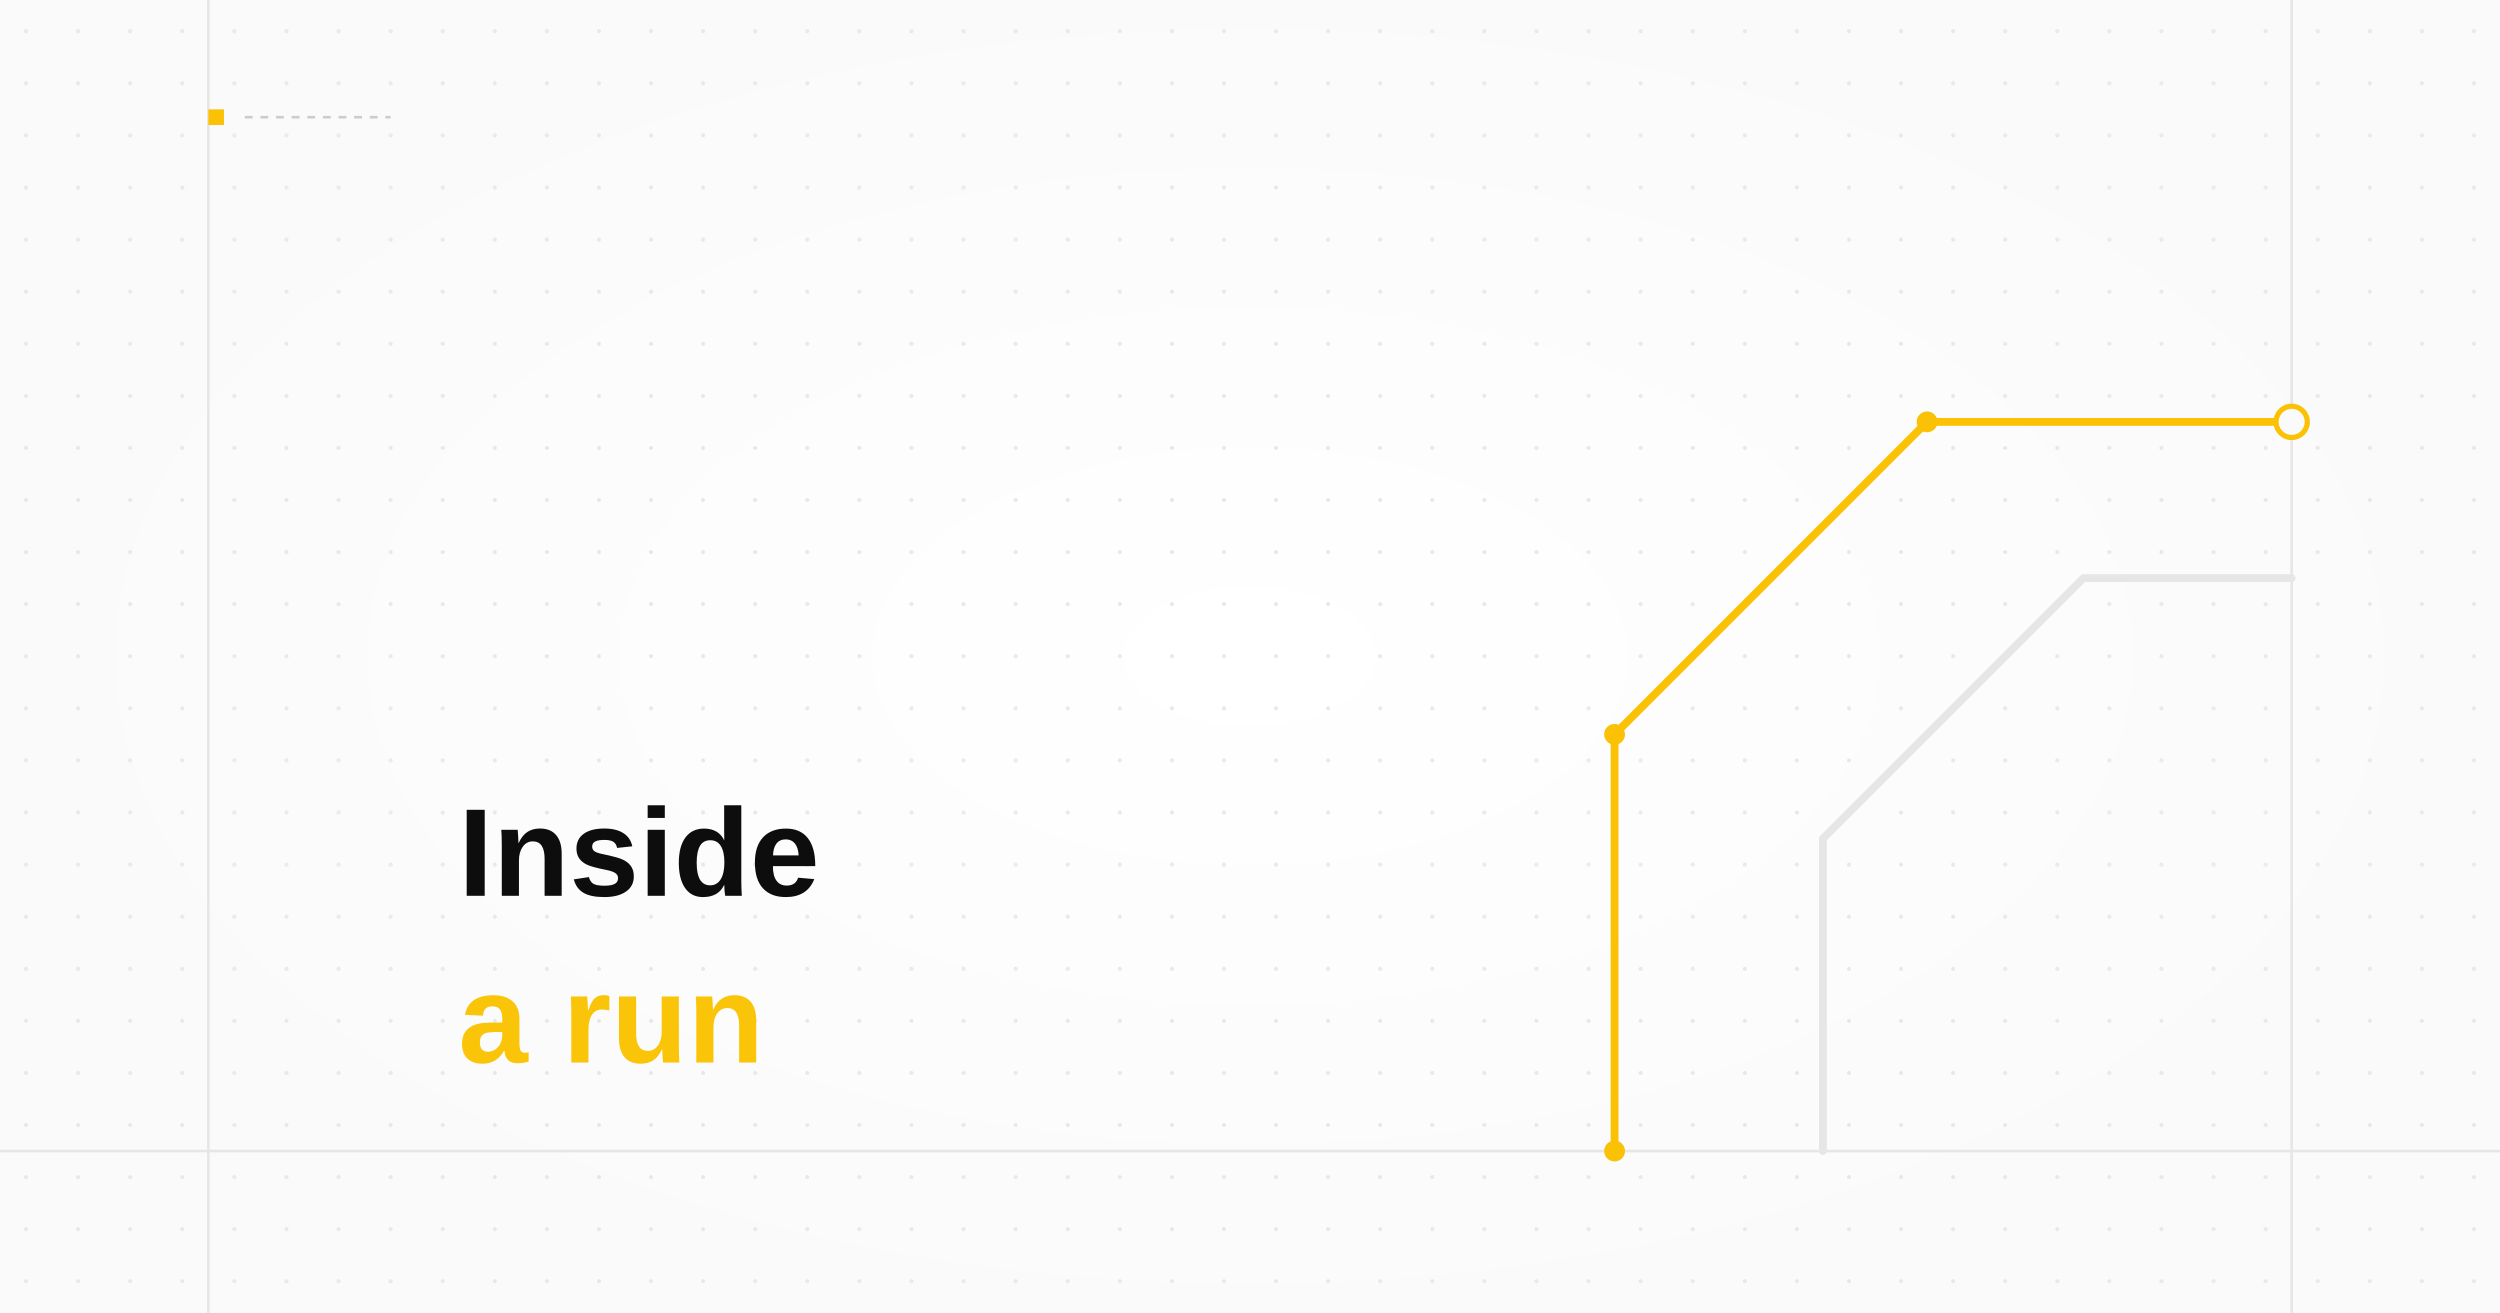
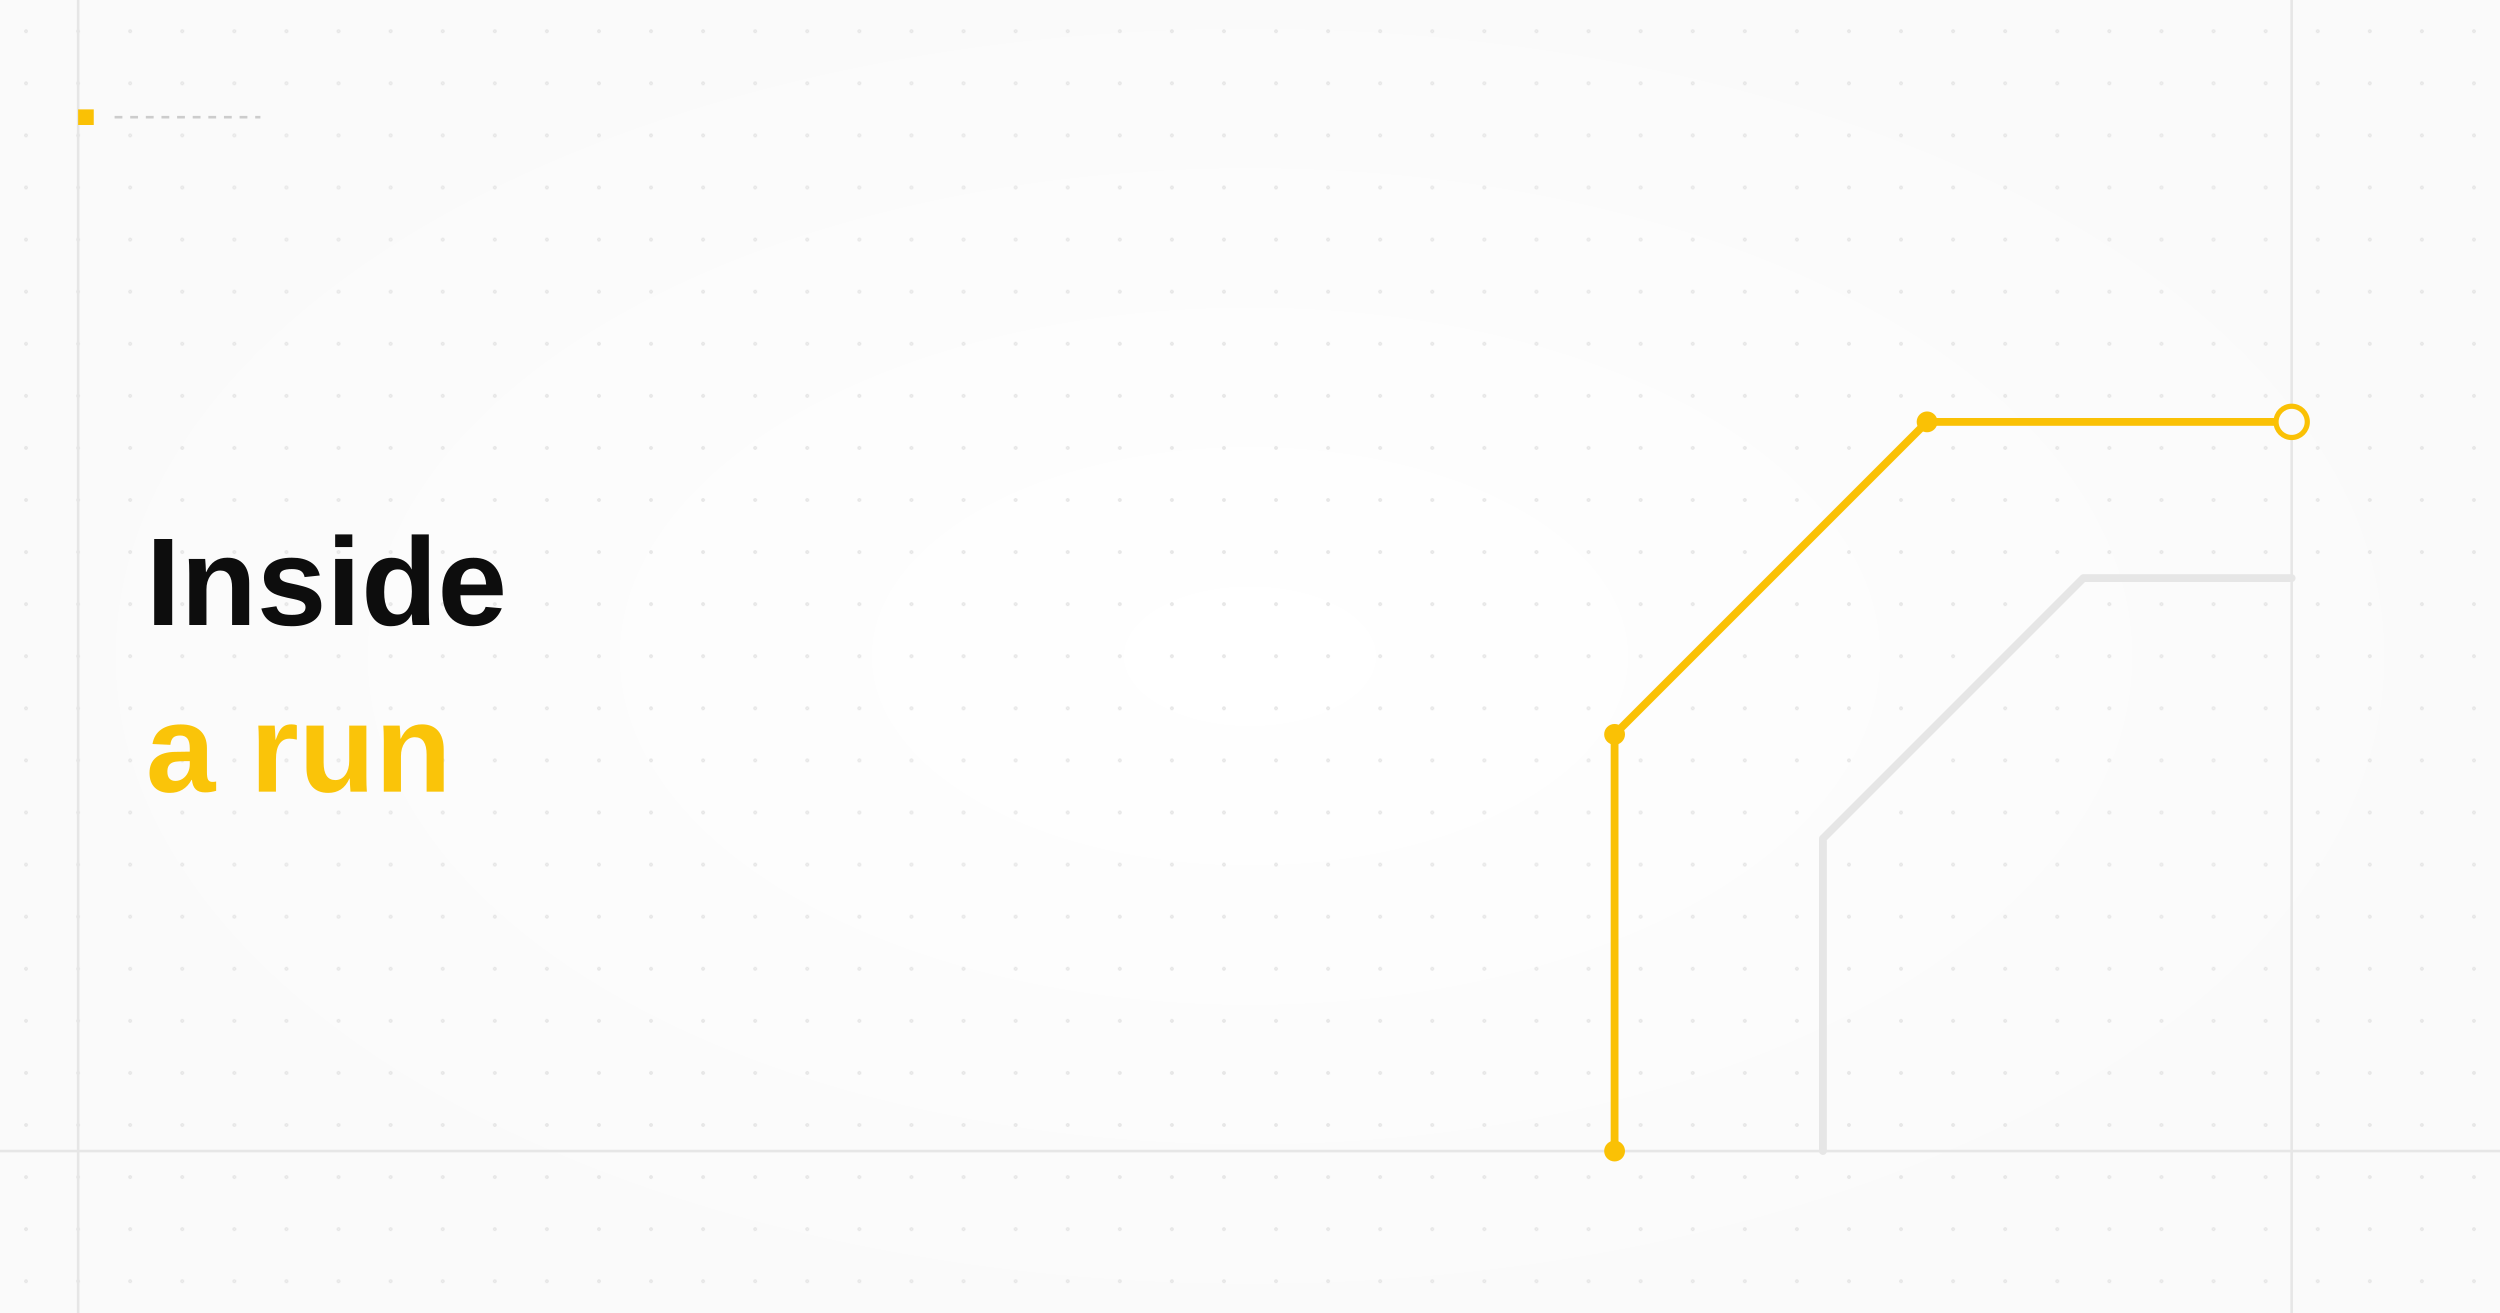
<svg xmlns="http://www.w3.org/2000/svg" width="1200" height="630" viewBox="0 0 1200 630">
  <defs>
    <pattern id="dot-grid-light" width="40" height="40" patternUnits="userSpaceOnUse">
      <circle cx="20" cy="20" r="1.5" fill="#E6E6E6" />
    </pattern>
    <radialGradient id="center-glow-light" cx="50%" cy="50%" r="50%">
      <stop offset="0%" stop-color="#FFFFFF" />
      <stop offset="100%" stop-color="#FAFAFA" />
    </radialGradient>
  </defs>
  <svg x="0" y="-22.5" width="1200" height="675" viewBox="0 0 1920 1080">
    <rect width="1920" height="1080" fill="url(#center-glow-light)" />
    <rect width="1920" height="1080" fill="url(#dot-grid-light)" />
-     <line x1="160" y1="0" x2="160" y2="1080" stroke="#E6E6E6" stroke-width="2" />
+     <line x1="60" y1="0" x2="60" y2="1080" stroke="#E6E6E6" stroke-width="2" />
    <line x1="1760" y1="0" x2="1760" y2="1080" stroke="#E6E6E6" stroke-width="2" />
    <line x1="0" y1="920" x2="1920" y2="920" stroke="#E6E6E6" stroke-width="2" />
    <g fill="none" stroke-linecap="round" stroke-linejoin="round">
      <path d="M 1400 920 L 1400 680 L 1600 480 L 1760 480" stroke="#E6E6E6" stroke-width="6" />
      <path d="M 1240 920 L 1240 600 L 1480 360 L 1760 360" stroke="hsl(46, 96%, 50%)" stroke-width="6" />
    </g>
    <circle cx="1240" cy="920" r="8" fill="hsl(46, 96%, 50%)" />
    <circle cx="1240" cy="600" r="8" fill="hsl(46, 96%, 50%)" />
    <circle cx="1480" cy="360" r="8" fill="hsl(46, 96%, 50%)" />
    <circle cx="1760" cy="360" r="12" fill="#FAFAFA" stroke="hsl(46, 96%, 50%)" stroke-width="4" />
-     <rect x="160" y="120" width="12" height="12" fill="hsl(46, 96%, 50%)" />
-     <line x1="188" y1="126" x2="300" y2="126" stroke="#CCCCCC" stroke-width="2" stroke-dasharray="6 6" />
+     <rect x="60" y="120" width="12" height="12" fill="hsl(46, 96%, 50%)" />
+     <line x1="88" y1="126" x2="200" y2="126" stroke="#CCCCCC" stroke-width="2" stroke-dasharray="6 6" />
  </svg>
-   <text x="220" y="430" font-family="Arial, sans-serif" font-size="60" font-weight="800" fill="#0D0D0D">Inside</text>
-   <text x="220" y="510" font-family="Arial, sans-serif" font-size="60" font-weight="800" fill="#FAC409">a run</text>
+   <text x="70" y="300" font-family="Arial, sans-serif" font-size="60" font-weight="800" fill="#0D0D0D">Inside</text>
+   <text x="70" y="380" font-family="Arial, sans-serif" font-size="60" font-weight="800" fill="#FAC409">a run</text>
</svg>
